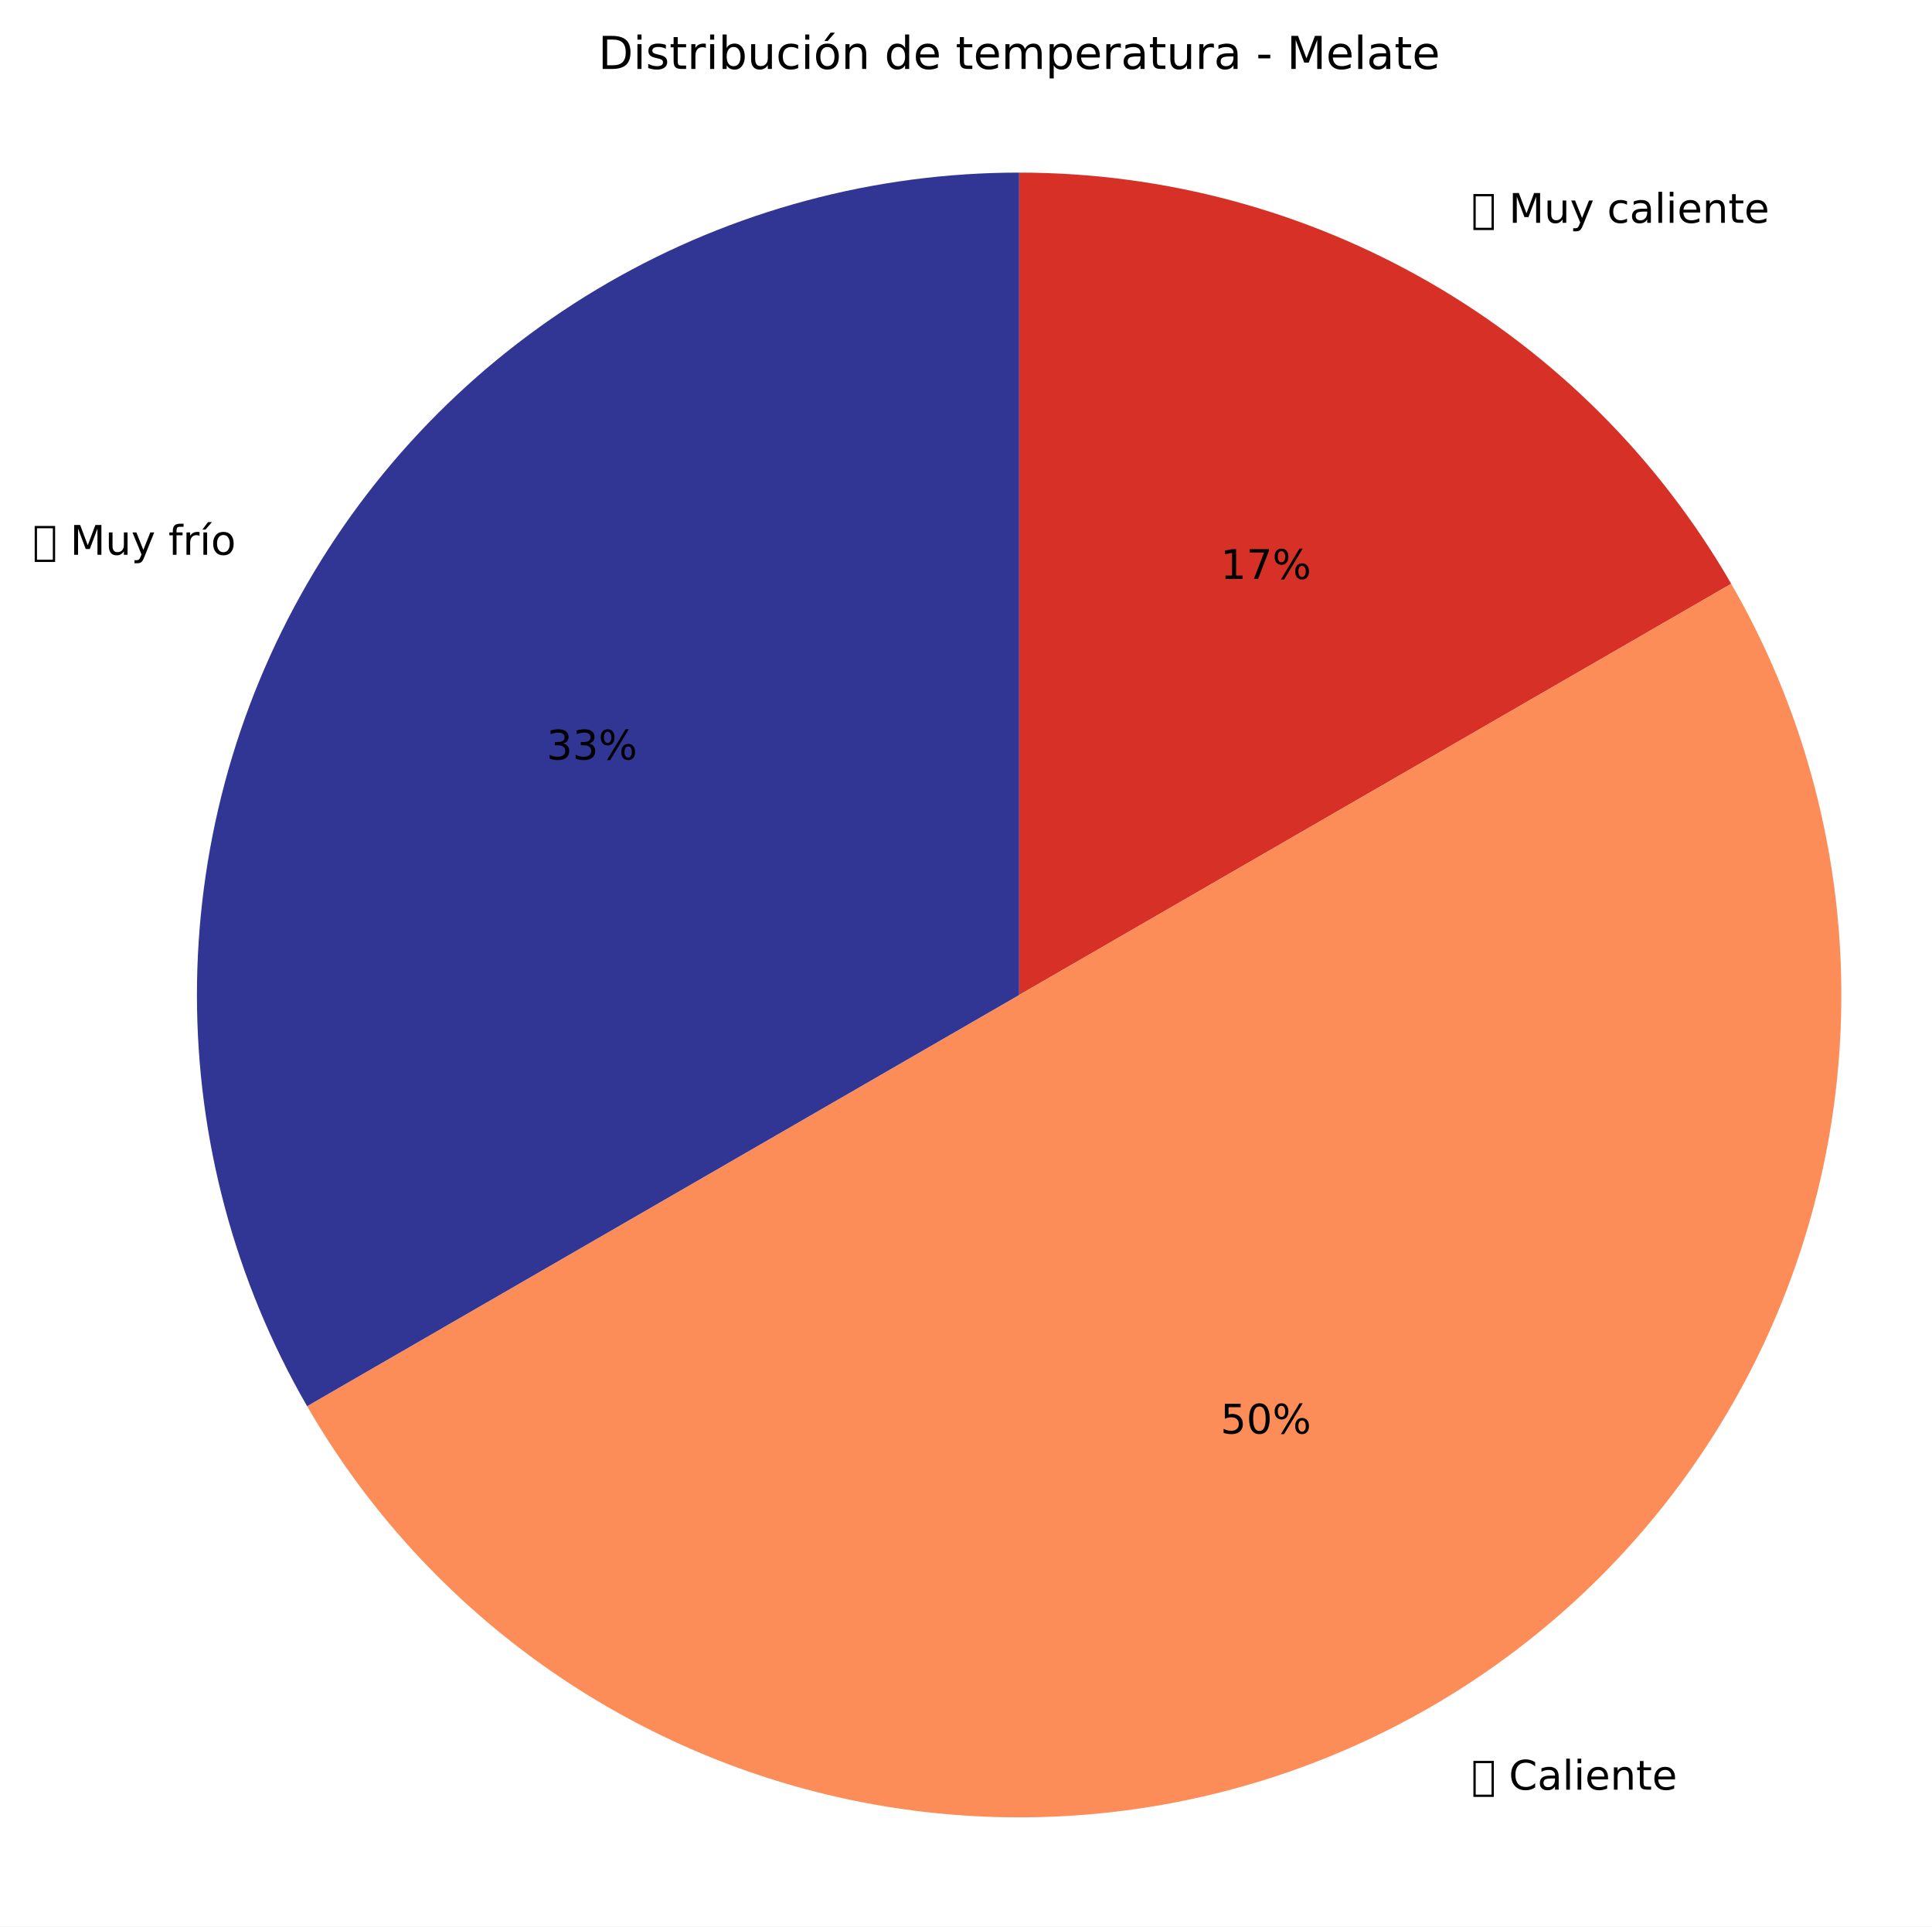
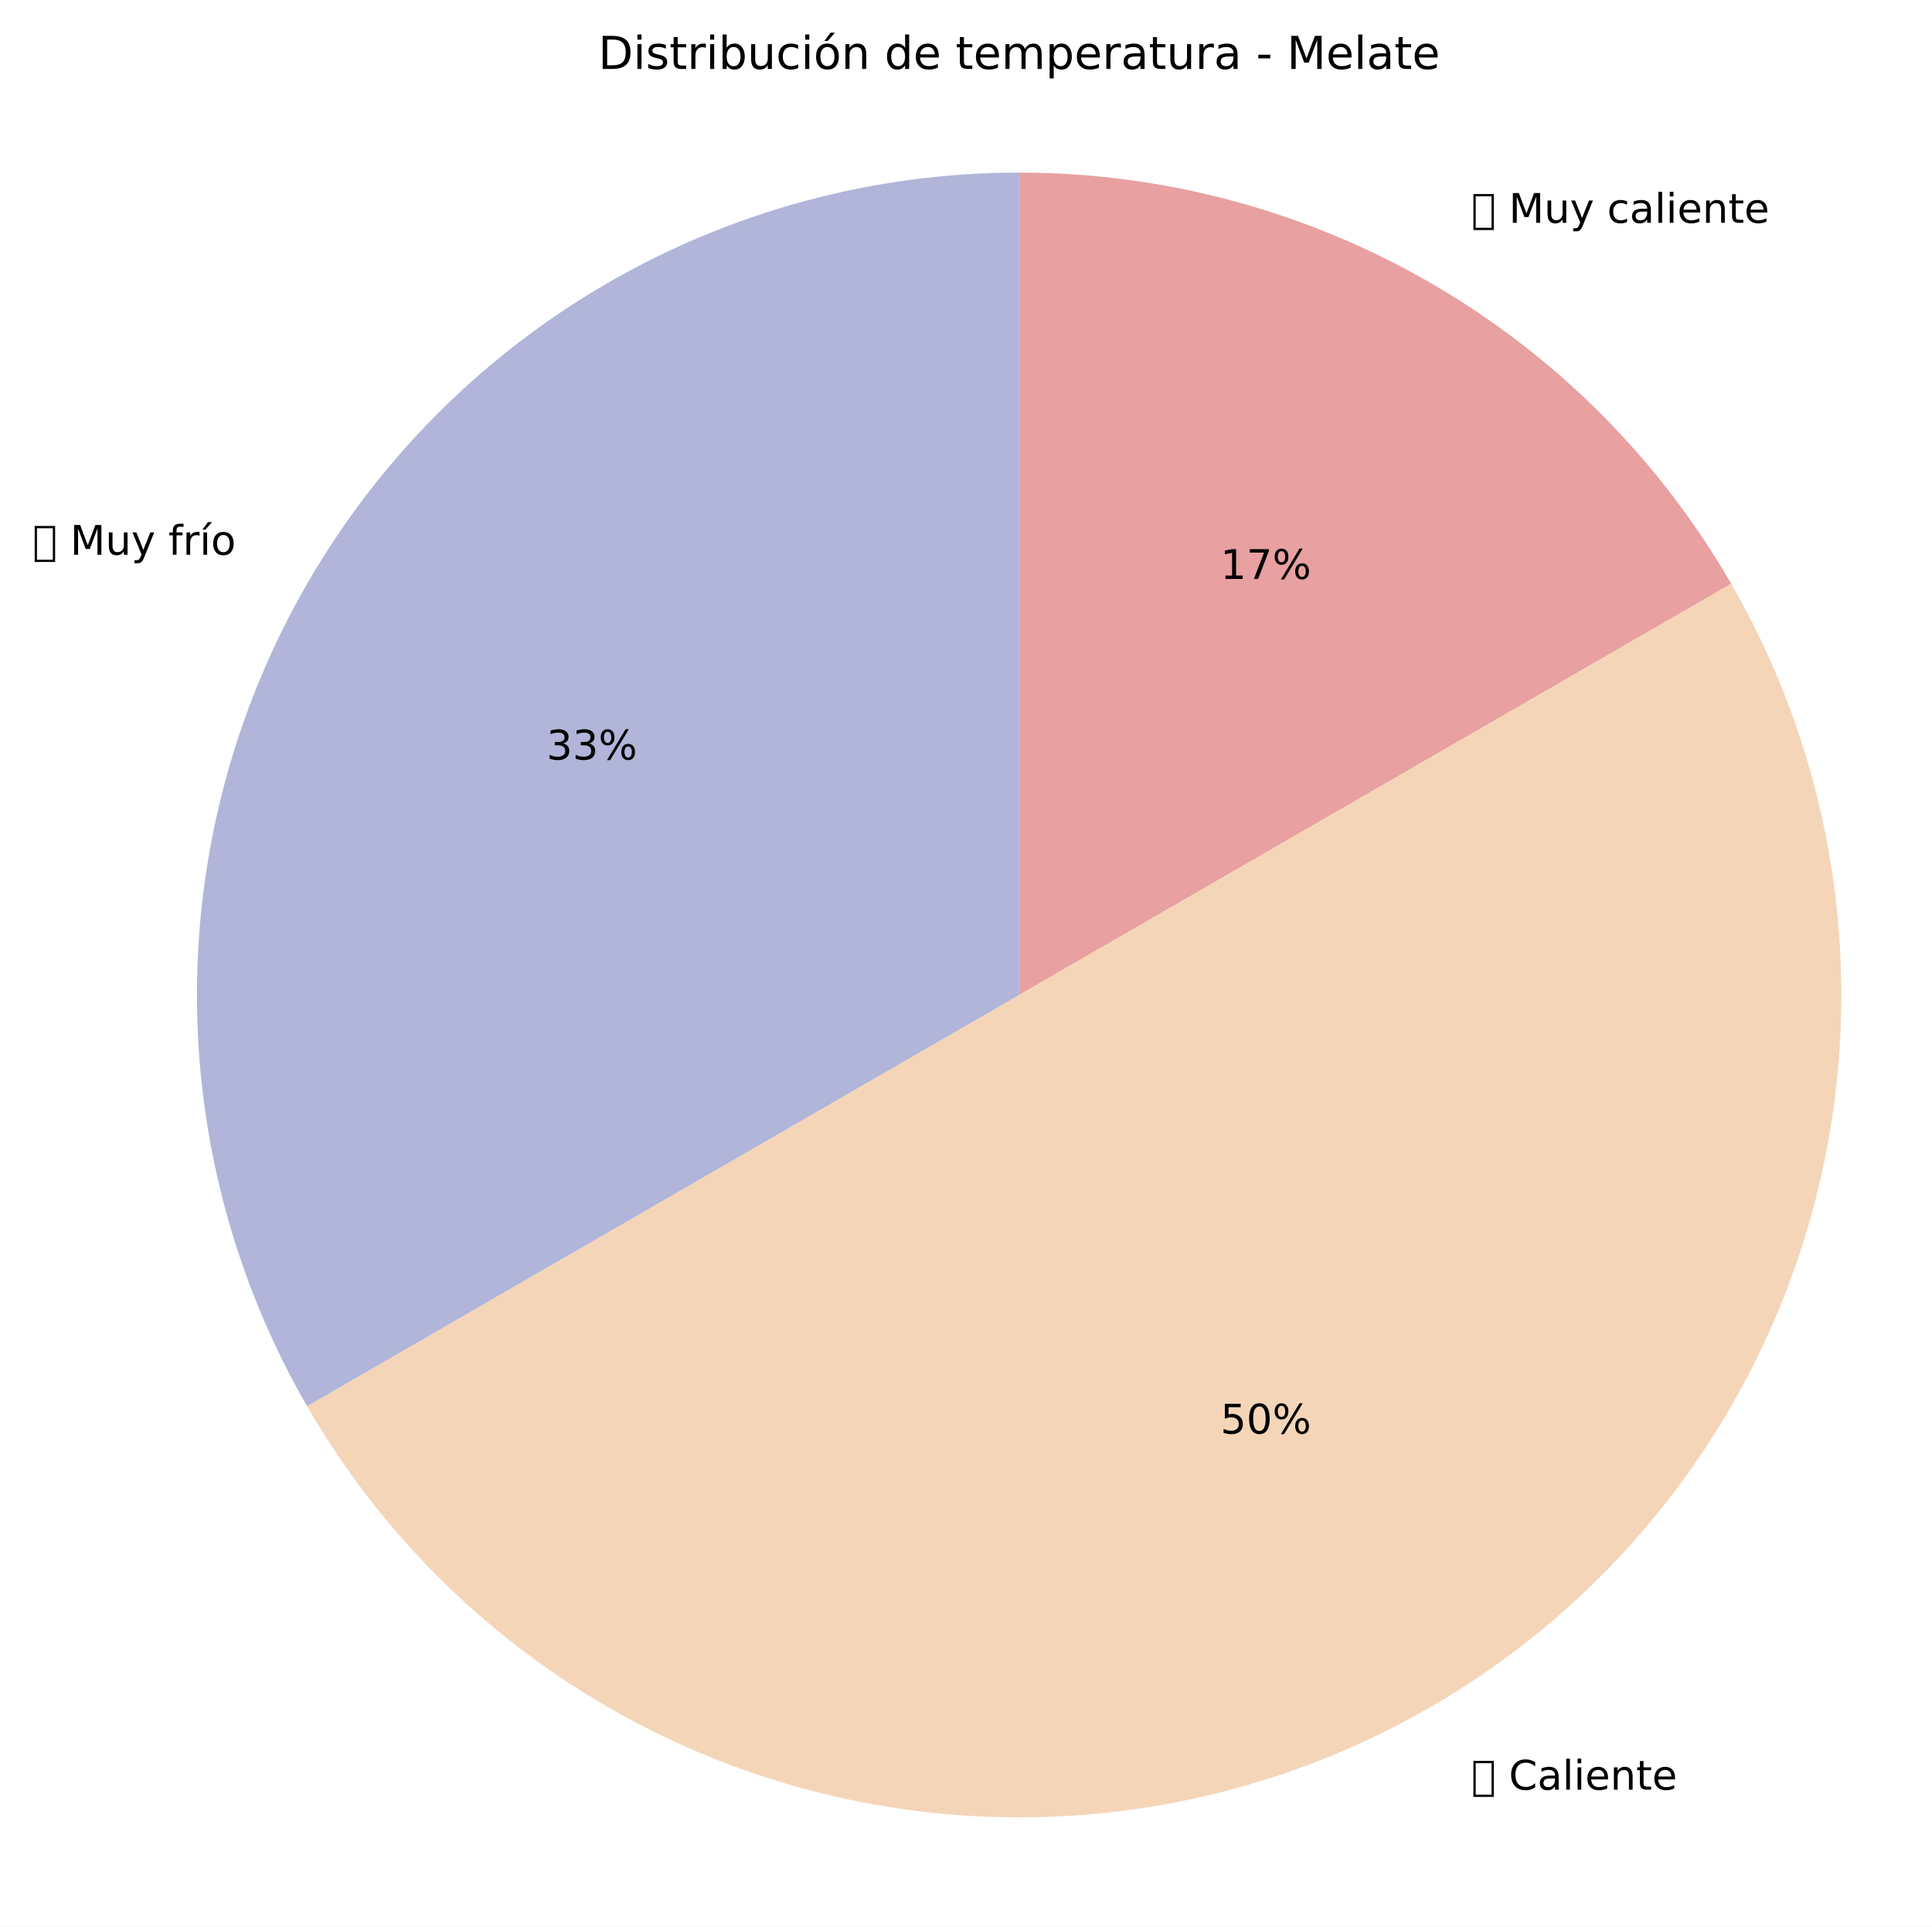
<svg xmlns="http://www.w3.org/2000/svg" xmlns:xlink="http://www.w3.org/1999/xlink" width="425.836pt" height="424.518pt" viewBox="0 0 425.836 424.518" version="1.1">
  <defs>
    <style type="text/css">*{stroke-linejoin: round; stroke-linecap: butt}</style>
  </defs>
  <g id="figure_1">
    <g id="patch_1">
      <path d="M 0 424.518  L 425.836 424.518  L 425.836 0  L 0 0  z " style="fill: #ffffff" />
    </g>
    <g id="axes_1">
      <g id="patch_2">
-         <path d="M 381.58 128.648  C 365.675 101.1 342.794 78.219 315.247 62.314  C 287.699 46.41 256.443 38.035 224.634 38.035  L 224.634 219.26  z " style="fill: #d73027" />
+         <path d="M 381.58 128.648  C 365.675 101.1 342.794 78.219 315.247 62.314  C 287.699 46.41 256.443 38.035 224.634 38.035  L 224.634 219.26  z " style="fill: #e8a0a0" />
      </g>
      <g id="patch_3">
-         <path d="M 67.688 309.873  C 91.711 351.482 131.321 381.876 177.729 394.311  C 224.138 406.746 273.638 400.229 315.247 376.206  C 356.855 352.183 387.249 312.573 399.684 266.165  C 412.119 219.756 405.603 170.256 381.58 128.648  L 224.634 219.26  z " style="fill: #fc8d59" />
+         <path d="M 67.688 309.873  C 91.711 351.482 131.321 381.876 177.729 394.311  C 224.138 406.746 273.638 400.229 315.247 376.206  C 356.855 352.183 387.249 312.573 399.684 266.165  C 412.119 219.756 405.603 170.256 381.58 128.648  L 224.634 219.26  z " style="fill: #f5d5b8" />
      </g>
      <g id="patch_4">
-         <path d="M 224.634 38.035  C 192.824 38.035 161.569 46.41 134.021 62.314  C 106.473 78.219 83.592 101.1 67.688 128.648  C 51.783 156.195 43.408 187.451 43.408 219.26  C 43.408 251.07 51.783 282.325 67.688 309.873  L 224.634 219.26  z " style="fill: #313695" />
+         <path d="M 224.634 38.035  C 192.824 38.035 161.569 46.41 134.021 62.314  C 106.473 78.219 83.592 101.1 67.688 128.648  C 51.783 156.195 43.408 187.451 43.408 219.26  C 43.408 251.07 51.783 282.325 67.688 309.873  L 224.634 219.26  z " style="fill: #b0b5d9" />
      </g>
      <g id="matplotlib.axis_1" />
      <g id="matplotlib.axis_2" />
      <g id="text_1">
        <g transform="translate(324.3079 49.10318) scale(0.09 -0.09)">
          <defs>
            <path id="DejaVuSans-1f525" d="M 319 -1131  L 319 4513  L 3519 4513  L 3519 -1131  L 319 -1131  z M 678 -775  L 3163 -775  L 3163 4153  L 678 4153  L 678 -775  z " transform="scale(0.015625)" />
            <path id="DejaVuSans-20" transform="scale(0.015625)" />
            <path id="DejaVuSans-4d" d="M 628 4666  L 1569 4666  L 2759 1491  L 3956 4666  L 4897 4666  L 4897 0  L 4281 0  L 4281 4097  L 3078 897  L 2444 897  L 1241 4097  L 1241 0  L 628 0  L 628 4666  z " transform="scale(0.015625)" />
            <path id="DejaVuSans-75" d="M 544 1381  L 544 3500  L 1119 3500  L 1119 1403  Q 1119 906 1312 657  Q 1506 409 1894 409  Q 2359 409 2629 706  Q 2900 1003 2900 1516  L 2900 3500  L 3475 3500  L 3475 0  L 2900 0  L 2900 538  Q 2691 219 2414 64  Q 2138 -91 1772 -91  Q 1169 -91 856 284  Q 544 659 544 1381  z M 1991 3584  L 1991 3584  z " transform="scale(0.015625)" />
            <path id="DejaVuSans-79" d="M 2059 -325  Q 1816 -950 1584 -1140  Q 1353 -1331 966 -1331  L 506 -1331  L 506 -850  L 844 -850  Q 1081 -850 1212 -737  Q 1344 -625 1503 -206  L 1606 56  L 191 3500  L 800 3500  L 1894 763  L 2988 3500  L 3597 3500  L 2059 -325  z " transform="scale(0.015625)" />
            <path id="DejaVuSans-63" d="M 3122 3366  L 3122 2828  Q 2878 2963 2633 3030  Q 2388 3097 2138 3097  Q 1578 3097 1268 2742  Q 959 2388 959 1747  Q 959 1106 1268 751  Q 1578 397 2138 397  Q 2388 397 2633 464  Q 2878 531 3122 666  L 3122 134  Q 2881 22 2623 -34  Q 2366 -91 2075 -91  Q 1284 -91 818 406  Q 353 903 353 1747  Q 353 2603 823 3093  Q 1294 3584 2113 3584  Q 2378 3584 2631 3529  Q 2884 3475 3122 3366  z " transform="scale(0.015625)" />
            <path id="DejaVuSans-61" d="M 2194 1759  Q 1497 1759 1228 1600  Q 959 1441 959 1056  Q 959 750 1161 570  Q 1363 391 1709 391  Q 2188 391 2477 730  Q 2766 1069 2766 1631  L 2766 1759  L 2194 1759  z M 3341 1997  L 3341 0  L 2766 0  L 2766 531  Q 2569 213 2275 61  Q 1981 -91 1556 -91  Q 1019 -91 701 211  Q 384 513 384 1019  Q 384 1609 779 1909  Q 1175 2209 1959 2209  L 2766 2209  L 2766 2266  Q 2766 2663 2505 2880  Q 2244 3097 1772 3097  Q 1472 3097 1187 3025  Q 903 2953 641 2809  L 641 3341  Q 956 3463 1253 3523  Q 1550 3584 1831 3584  Q 2591 3584 2966 3190  Q 3341 2797 3341 1997  z " transform="scale(0.015625)" />
            <path id="DejaVuSans-6c" d="M 603 4863  L 1178 4863  L 1178 0  L 603 0  L 603 4863  z " transform="scale(0.015625)" />
            <path id="DejaVuSans-69" d="M 603 3500  L 1178 3500  L 1178 0  L 603 0  L 603 3500  z M 603 4863  L 1178 4863  L 1178 4134  L 603 4134  L 603 4863  z " transform="scale(0.015625)" />
            <path id="DejaVuSans-65" d="M 3597 1894  L 3597 1613  L 953 1613  Q 991 1019 1311 708  Q 1631 397 2203 397  Q 2534 397 2845 478  Q 3156 559 3463 722  L 3463 178  Q 3153 47 2828 -22  Q 2503 -91 2169 -91  Q 1331 -91 842 396  Q 353 884 353 1716  Q 353 2575 817 3079  Q 1281 3584 2069 3584  Q 2775 3584 3186 3129  Q 3597 2675 3597 1894  z M 3022 2063  Q 3016 2534 2758 2815  Q 2500 3097 2075 3097  Q 1594 3097 1305 2825  Q 1016 2553 972 2059  L 3022 2063  z " transform="scale(0.015625)" />
            <path id="DejaVuSans-6e" d="M 3513 2113  L 3513 0  L 2938 0  L 2938 2094  Q 2938 2591 2744 2837  Q 2550 3084 2163 3084  Q 1697 3084 1428 2787  Q 1159 2491 1159 1978  L 1159 0  L 581 0  L 581 3500  L 1159 3500  L 1159 2956  Q 1366 3272 1645 3428  Q 1925 3584 2291 3584  Q 2894 3584 3203 3211  Q 3513 2838 3513 2113  z " transform="scale(0.015625)" />
            <path id="DejaVuSans-74" d="M 1172 4494  L 1172 3500  L 2356 3500  L 2356 3053  L 1172 3053  L 1172 1153  Q 1172 725 1289 603  Q 1406 481 1766 481  L 2356 481  L 2356 0  L 1766 0  Q 1100 0 847 248  Q 594 497 594 1153  L 594 3053  L 172 3053  L 172 3500  L 594 3500  L 594 4494  L 1172 4494  z " transform="scale(0.015625)" />
          </defs>
          <use xlink:href="#DejaVuSans-1f525" />
          <use xlink:href="#DejaVuSans-20" transform="translate(60.00977 0)" />
          <use xlink:href="#DejaVuSans-4d" transform="translate(91.79688 0)" />
          <use xlink:href="#DejaVuSans-75" transform="translate(178.0762 0)" />
          <use xlink:href="#DejaVuSans-79" transform="translate(241.4551 0)" />
          <use xlink:href="#DejaVuSans-20" transform="translate(300.6348 0)" />
          <use xlink:href="#DejaVuSans-63" transform="translate(332.4219 0)" />
          <use xlink:href="#DejaVuSans-61" transform="translate(387.4023 0)" />
          <use xlink:href="#DejaVuSans-6c" transform="translate(448.6816 0)" />
          <use xlink:href="#DejaVuSans-69" transform="translate(476.4648 0)" />
          <use xlink:href="#DejaVuSans-65" transform="translate(504.248 0)" />
          <use xlink:href="#DejaVuSans-6e" transform="translate(565.7715 0)" />
          <use xlink:href="#DejaVuSans-74" transform="translate(629.1504 0)" />
          <use xlink:href="#DejaVuSans-65" transform="translate(668.3594 0)" />
        </g>
      </g>
      <g id="text_2">
        <g transform="translate(268.9995 127.5762) scale(0.09 -0.09)">
          <defs>
            <path id="DejaVuSans-31" d="M 794 531  L 1825 531  L 1825 4091  L 703 3866  L 703 4441  L 1819 4666  L 2450 4666  L 2450 531  L 3481 531  L 3481 0  L 794 0  L 794 531  z " transform="scale(0.015625)" />
            <path id="DejaVuSans-37" d="M 525 4666  L 3525 4666  L 3525 4397  L 1831 0  L 1172 0  L 2766 4134  L 525 4134  L 525 4666  z " transform="scale(0.015625)" />
            <path id="DejaVuSans-25" d="M 4653 2053  Q 4381 2053 4226 1822  Q 4072 1591 4072 1178  Q 4072 772 4226 539  Q 4381 306 4653 306  Q 4919 306 5073 539  Q 5228 772 5228 1178  Q 5228 1588 5073 1820  Q 4919 2053 4653 2053  z M 4653 2450  Q 5147 2450 5437 2106  Q 5728 1763 5728 1178  Q 5728 594 5436 251  Q 5144 -91 4653 -91  Q 4153 -91 3862 251  Q 3572 594 3572 1178  Q 3572 1766 3864 2108  Q 4156 2450 4653 2450  z M 1428 4353  Q 1159 4353 1004 4120  Q 850 3888 850 3481  Q 850 3069 1003 2837  Q 1156 2606 1428 2606  Q 1700 2606 1854 2837  Q 2009 3069 2009 3481  Q 2009 3884 1853 4118  Q 1697 4353 1428 4353  z M 4250 4750  L 4750 4750  L 1831 -91  L 1331 -91  L 4250 4750  z M 1428 4750  Q 1922 4750 2215 4408  Q 2509 4066 2509 3481  Q 2509 2891 2217 2550  Q 1925 2209 1428 2209  Q 931 2209 642 2551  Q 353 2894 353 3481  Q 353 4063 643 4406  Q 934 4750 1428 4750  z " transform="scale(0.015625)" />
          </defs>
          <use xlink:href="#DejaVuSans-31" />
          <use xlink:href="#DejaVuSans-37" transform="translate(63.62305 0)" />
          <use xlink:href="#DejaVuSans-25" transform="translate(127.2461 0)" />
        </g>
      </g>
      <g id="text_3">
        <g transform="translate(324.3078 394.3843) scale(0.09 -0.09)">
          <defs>
            <path id="DejaVuSans-1f321" d="M 319 -1131  L 319 4513  L 3519 4513  L 3519 -1131  L 319 -1131  z M 678 -775  L 3163 -775  L 3163 4153  L 678 4153  L 678 -775  z " transform="scale(0.015625)" />
            <path id="DejaVuSans-fe0f" transform="scale(0.015625)" />
            <path id="DejaVuSans-43" d="M 4122 4306  L 4122 3641  Q 3803 3938 3442 4084  Q 3081 4231 2675 4231  Q 1875 4231 1450 3742  Q 1025 3253 1025 2328  Q 1025 1406 1450 917  Q 1875 428 2675 428  Q 3081 428 3442 575  Q 3803 722 4122 1019  L 4122 359  Q 3791 134 3420 21  Q 3050 -91 2638 -91  Q 1578 -91 968 557  Q 359 1206 359 2328  Q 359 3453 968 4101  Q 1578 4750 2638 4750  Q 3056 4750 3426 4639  Q 3797 4528 4122 4306  z " transform="scale(0.015625)" />
          </defs>
          <use xlink:href="#DejaVuSans-1f321" />
          <use xlink:href="#DejaVuSans-fe0f" transform="translate(60.00977 0)" />
          <use xlink:href="#DejaVuSans-20" transform="translate(60.00977 0)" />
          <use xlink:href="#DejaVuSans-43" transform="translate(91.79688 0)" />
          <use xlink:href="#DejaVuSans-61" transform="translate(161.6211 0)" />
          <use xlink:href="#DejaVuSans-6c" transform="translate(222.9004 0)" />
          <use xlink:href="#DejaVuSans-69" transform="translate(250.6836 0)" />
          <use xlink:href="#DejaVuSans-65" transform="translate(278.4668 0)" />
          <use xlink:href="#DejaVuSans-6e" transform="translate(339.9902 0)" />
          <use xlink:href="#DejaVuSans-74" transform="translate(403.3691 0)" />
          <use xlink:href="#DejaVuSans-65" transform="translate(442.5781 0)" />
        </g>
      </g>
      <g id="text_4">
        <g transform="translate(268.9995 315.9113) scale(0.09 -0.09)">
          <defs>
            <path id="DejaVuSans-35" d="M 691 4666  L 3169 4666  L 3169 4134  L 1269 4134  L 1269 2991  Q 1406 3038 1543 3061  Q 1681 3084 1819 3084  Q 2600 3084 3056 2656  Q 3513 2228 3513 1497  Q 3513 744 3044 326  Q 2575 -91 1722 -91  Q 1428 -91 1123 -41  Q 819 9 494 109  L 494 744  Q 775 591 1075 516  Q 1375 441 1709 441  Q 2250 441 2565 725  Q 2881 1009 2881 1497  Q 2881 1984 2565 2268  Q 2250 2553 1709 2553  Q 1456 2553 1204 2497  Q 953 2441 691 2322  L 691 4666  z " transform="scale(0.015625)" />
            <path id="DejaVuSans-30" d="M 2034 4250  Q 1547 4250 1301 3770  Q 1056 3291 1056 2328  Q 1056 1369 1301 889  Q 1547 409 2034 409  Q 2525 409 2770 889  Q 3016 1369 3016 2328  Q 3016 3291 2770 3770  Q 2525 4250 2034 4250  z M 2034 4750  Q 2819 4750 3233 4129  Q 3647 3509 3647 2328  Q 3647 1150 3233 529  Q 2819 -91 2034 -91  Q 1250 -91 836 529  Q 422 1150 422 2328  Q 422 3509 836 4129  Q 1250 4750 2034 4750  z " transform="scale(0.015625)" />
          </defs>
          <use xlink:href="#DejaVuSans-35" />
          <use xlink:href="#DejaVuSans-30" transform="translate(63.62305 0)" />
          <use xlink:href="#DejaVuSans-25" transform="translate(127.2461 0)" />
        </g>
      </g>
      <g id="text_5">
        <g transform="translate(7.2 122.2496) scale(0.09 -0.09)">
          <defs>
            <path id="DejaVuSans-1f9ca" d="M 319 -1131  L 319 4513  L 3519 4513  L 3519 -1131  L 319 -1131  z M 678 -775  L 3163 -775  L 3163 4153  L 678 4153  L 678 -775  z " transform="scale(0.015625)" />
            <path id="DejaVuSans-66" d="M 2375 4863  L 2375 4384  L 1825 4384  Q 1516 4384 1395 4259  Q 1275 4134 1275 3809  L 1275 3500  L 2222 3500  L 2222 3053  L 1275 3053  L 1275 0  L 697 0  L 697 3053  L 147 3053  L 147 3500  L 697 3500  L 697 3744  Q 697 4328 969 4595  Q 1241 4863 1831 4863  L 2375 4863  z " transform="scale(0.015625)" />
            <path id="DejaVuSans-72" d="M 2631 2963  Q 2534 3019 2420 3045  Q 2306 3072 2169 3072  Q 1681 3072 1420 2755  Q 1159 2438 1159 1844  L 1159 0  L 581 0  L 581 3500  L 1159 3500  L 1159 2956  Q 1341 3275 1631 3429  Q 1922 3584 2338 3584  Q 2397 3584 2469 3576  Q 2541 3569 2628 3553  L 2631 2963  z " transform="scale(0.015625)" />
            <path id="DejaVuSans-ed" d="M 1322 5119  L 1944 5119  L 926 3944  L 447 3944  L 1322 5119  z M 603 3500  L 1178 3500  L 1178 0  L 603 0  L 603 3500  z M 891 3584  L 891 3584  z " transform="scale(0.015625)" />
            <path id="DejaVuSans-6f" d="M 1959 3097  Q 1497 3097 1228 2736  Q 959 2375 959 1747  Q 959 1119 1226 758  Q 1494 397 1959 397  Q 2419 397 2687 759  Q 2956 1122 2956 1747  Q 2956 2369 2687 2733  Q 2419 3097 1959 3097  z M 1959 3584  Q 2709 3584 3137 3096  Q 3566 2609 3566 1747  Q 3566 888 3137 398  Q 2709 -91 1959 -91  Q 1206 -91 779 398  Q 353 888 353 1747  Q 353 2609 779 3096  Q 1206 3584 1959 3584  z " transform="scale(0.015625)" />
          </defs>
          <use xlink:href="#DejaVuSans-1f9ca" />
          <use xlink:href="#DejaVuSans-20" transform="translate(60.00977 0)" />
          <use xlink:href="#DejaVuSans-4d" transform="translate(91.79688 0)" />
          <use xlink:href="#DejaVuSans-75" transform="translate(178.0762 0)" />
          <use xlink:href="#DejaVuSans-79" transform="translate(241.4551 0)" />
          <use xlink:href="#DejaVuSans-20" transform="translate(300.6348 0)" />
          <use xlink:href="#DejaVuSans-66" transform="translate(332.4219 0)" />
          <use xlink:href="#DejaVuSans-72" transform="translate(367.627 0)" />
          <use xlink:href="#DejaVuSans-ed" transform="translate(408.7402 0)" />
          <use xlink:href="#DejaVuSans-6f" transform="translate(436.5234 0)" />
        </g>
      </g>
      <g id="text_6">
        <g transform="translate(120.4643 167.376) scale(0.09 -0.09)">
          <defs>
            <path id="DejaVuSans-33" d="M 2597 2516  Q 3050 2419 3304 2112  Q 3559 1806 3559 1356  Q 3559 666 3084 287  Q 2609 -91 1734 -91  Q 1441 -91 1130 -33  Q 819 25 488 141  L 488 750  Q 750 597 1062 519  Q 1375 441 1716 441  Q 2309 441 2620 675  Q 2931 909 2931 1356  Q 2931 1769 2642 2001  Q 2353 2234 1838 2234  L 1294 2234  L 1294 2753  L 1863 2753  Q 2328 2753 2575 2939  Q 2822 3125 2822 3475  Q 2822 3834 2567 4026  Q 2313 4219 1838 4219  Q 1578 4219 1281 4162  Q 984 4106 628 3988  L 628 4550  Q 988 4650 1302 4700  Q 1616 4750 1894 4750  Q 2613 4750 3031 4423  Q 3450 4097 3450 3541  Q 3450 3153 3228 2886  Q 3006 2619 2597 2516  z " transform="scale(0.015625)" />
          </defs>
          <use xlink:href="#DejaVuSans-33" />
          <use xlink:href="#DejaVuSans-33" transform="translate(63.62305 0)" />
          <use xlink:href="#DejaVuSans-25" transform="translate(127.2461 0)" />
        </g>
      </g>
      <g id="text_7">
        <g transform="translate(131.8569 15.19844) scale(0.1 -0.1)">
          <defs>
            <path id="DejaVuSans-44" d="M 1259 4147  L 1259 519  L 2022 519  Q 2988 519 3436 956  Q 3884 1394 3884 2338  Q 3884 3275 3436 3711  Q 2988 4147 2022 4147  L 1259 4147  z M 628 4666  L 1925 4666  Q 3281 4666 3915 4102  Q 4550 3538 4550 2338  Q 4550 1131 3912 565  Q 3275 0 1925 0  L 628 0  L 628 4666  z " transform="scale(0.015625)" />
            <path id="DejaVuSans-73" d="M 2834 3397  L 2834 2853  Q 2591 2978 2328 3040  Q 2066 3103 1784 3103  Q 1356 3103 1142 2972  Q 928 2841 928 2578  Q 928 2378 1081 2264  Q 1234 2150 1697 2047  L 1894 2003  Q 2506 1872 2764 1633  Q 3022 1394 3022 966  Q 3022 478 2636 193  Q 2250 -91 1575 -91  Q 1294 -91 989 -36  Q 684 19 347 128  L 347 722  Q 666 556 975 473  Q 1284 391 1588 391  Q 1994 391 2212 530  Q 2431 669 2431 922  Q 2431 1156 2273 1281  Q 2116 1406 1581 1522  L 1381 1569  Q 847 1681 609 1914  Q 372 2147 372 2553  Q 372 3047 722 3315  Q 1072 3584 1716 3584  Q 2034 3584 2315 3537  Q 2597 3491 2834 3397  z " transform="scale(0.015625)" />
            <path id="DejaVuSans-62" d="M 3116 1747  Q 3116 2381 2855 2742  Q 2594 3103 2138 3103  Q 1681 3103 1420 2742  Q 1159 2381 1159 1747  Q 1159 1113 1420 752  Q 1681 391 2138 391  Q 2594 391 2855 752  Q 3116 1113 3116 1747  z M 1159 2969  Q 1341 3281 1617 3432  Q 1894 3584 2278 3584  Q 2916 3584 3314 3078  Q 3713 2572 3713 1747  Q 3713 922 3314 415  Q 2916 -91 2278 -91  Q 1894 -91 1617 61  Q 1341 213 1159 525  L 1159 0  L 581 0  L 581 4863  L 1159 4863  L 1159 2969  z " transform="scale(0.015625)" />
            <path id="DejaVuSans-f3" d="M 1959 3097  Q 1497 3097 1228 2736  Q 959 2375 959 1747  Q 959 1119 1226 758  Q 1494 397 1959 397  Q 2419 397 2687 759  Q 2956 1122 2956 1747  Q 2956 2369 2687 2733  Q 2419 3097 1959 3097  z M 1959 3584  Q 2709 3584 3137 3096  Q 3566 2609 3566 1747  Q 3566 888 3137 398  Q 2709 -91 1959 -91  Q 1206 -91 779 398  Q 353 888 353 1747  Q 353 2609 779 3096  Q 1206 3584 1959 3584  z M 2394 5119  L 3016 5119  L 1998 3944  L 1519 3944  L 2394 5119  z " transform="scale(0.015625)" />
            <path id="DejaVuSans-64" d="M 2906 2969  L 2906 4863  L 3481 4863  L 3481 0  L 2906 0  L 2906 525  Q 2725 213 2448 61  Q 2172 -91 1784 -91  Q 1150 -91 751 415  Q 353 922 353 1747  Q 353 2572 751 3078  Q 1150 3584 1784 3584  Q 2172 3584 2448 3432  Q 2725 3281 2906 2969  z M 947 1747  Q 947 1113 1208 752  Q 1469 391 1925 391  Q 2381 391 2643 752  Q 2906 1113 2906 1747  Q 2906 2381 2643 2742  Q 2381 3103 1925 3103  Q 1469 3103 1208 2742  Q 947 2381 947 1747  z " transform="scale(0.015625)" />
            <path id="DejaVuSans-6d" d="M 3328 2828  Q 3544 3216 3844 3400  Q 4144 3584 4550 3584  Q 5097 3584 5394 3201  Q 5691 2819 5691 2113  L 5691 0  L 5113 0  L 5113 2094  Q 5113 2597 4934 2840  Q 4756 3084 4391 3084  Q 3944 3084 3684 2787  Q 3425 2491 3425 1978  L 3425 0  L 2847 0  L 2847 2094  Q 2847 2600 2669 2842  Q 2491 3084 2119 3084  Q 1678 3084 1418 2786  Q 1159 2488 1159 1978  L 1159 0  L 581 0  L 581 3500  L 1159 3500  L 1159 2956  Q 1356 3278 1631 3431  Q 1906 3584 2284 3584  Q 2666 3584 2933 3390  Q 3200 3197 3328 2828  z " transform="scale(0.015625)" />
            <path id="DejaVuSans-70" d="M 1159 525  L 1159 -1331  L 581 -1331  L 581 3500  L 1159 3500  L 1159 2969  Q 1341 3281 1617 3432  Q 1894 3584 2278 3584  Q 2916 3584 3314 3078  Q 3713 2572 3713 1747  Q 3713 922 3314 415  Q 2916 -91 2278 -91  Q 1894 -91 1617 61  Q 1341 213 1159 525  z M 3116 1747  Q 3116 2381 2855 2742  Q 2594 3103 2138 3103  Q 1681 3103 1420 2742  Q 1159 2381 1159 1747  Q 1159 1113 1420 752  Q 1681 391 2138 391  Q 2594 391 2855 752  Q 3116 1113 3116 1747  z " transform="scale(0.015625)" />
            <path id="DejaVuSans-2d" d="M 313 2009  L 1997 2009  L 1997 1497  L 313 1497  L 313 2009  z " transform="scale(0.015625)" />
          </defs>
          <use xlink:href="#DejaVuSans-44" />
          <use xlink:href="#DejaVuSans-69" transform="translate(77.00195 0)" />
          <use xlink:href="#DejaVuSans-73" transform="translate(104.7852 0)" />
          <use xlink:href="#DejaVuSans-74" transform="translate(156.8848 0)" />
          <use xlink:href="#DejaVuSans-72" transform="translate(196.0938 0)" />
          <use xlink:href="#DejaVuSans-69" transform="translate(237.207 0)" />
          <use xlink:href="#DejaVuSans-62" transform="translate(264.9902 0)" />
          <use xlink:href="#DejaVuSans-75" transform="translate(328.4668 0)" />
          <use xlink:href="#DejaVuSans-63" transform="translate(391.8457 0)" />
          <use xlink:href="#DejaVuSans-69" transform="translate(446.8262 0)" />
          <use xlink:href="#DejaVuSans-f3" transform="translate(474.6094 0)" />
          <use xlink:href="#DejaVuSans-6e" transform="translate(535.791 0)" />
          <use xlink:href="#DejaVuSans-20" transform="translate(599.1699 0)" />
          <use xlink:href="#DejaVuSans-64" transform="translate(630.957 0)" />
          <use xlink:href="#DejaVuSans-65" transform="translate(694.4336 0)" />
          <use xlink:href="#DejaVuSans-20" transform="translate(755.957 0)" />
          <use xlink:href="#DejaVuSans-74" transform="translate(787.7441 0)" />
          <use xlink:href="#DejaVuSans-65" transform="translate(826.9531 0)" />
          <use xlink:href="#DejaVuSans-6d" transform="translate(888.4766 0)" />
          <use xlink:href="#DejaVuSans-70" transform="translate(985.8887 0)" />
          <use xlink:href="#DejaVuSans-65" transform="translate(1049.365 0)" />
          <use xlink:href="#DejaVuSans-72" transform="translate(1110.889 0)" />
          <use xlink:href="#DejaVuSans-61" transform="translate(1152.002 0)" />
          <use xlink:href="#DejaVuSans-74" transform="translate(1213.281 0)" />
          <use xlink:href="#DejaVuSans-75" transform="translate(1252.49 0)" />
          <use xlink:href="#DejaVuSans-72" transform="translate(1315.869 0)" />
          <use xlink:href="#DejaVuSans-61" transform="translate(1356.982 0)" />
          <use xlink:href="#DejaVuSans-20" transform="translate(1418.262 0)" />
          <use xlink:href="#DejaVuSans-2d" transform="translate(1450.049 0)" />
          <use xlink:href="#DejaVuSans-20" transform="translate(1486.133 0)" />
          <use xlink:href="#DejaVuSans-4d" transform="translate(1517.92 0)" />
          <use xlink:href="#DejaVuSans-65" transform="translate(1604.199 0)" />
          <use xlink:href="#DejaVuSans-6c" transform="translate(1665.723 0)" />
          <use xlink:href="#DejaVuSans-61" transform="translate(1693.506 0)" />
          <use xlink:href="#DejaVuSans-74" transform="translate(1754.785 0)" />
          <use xlink:href="#DejaVuSans-65" transform="translate(1793.994 0)" />
        </g>
      </g>
    </g>
  </g>
</svg>
